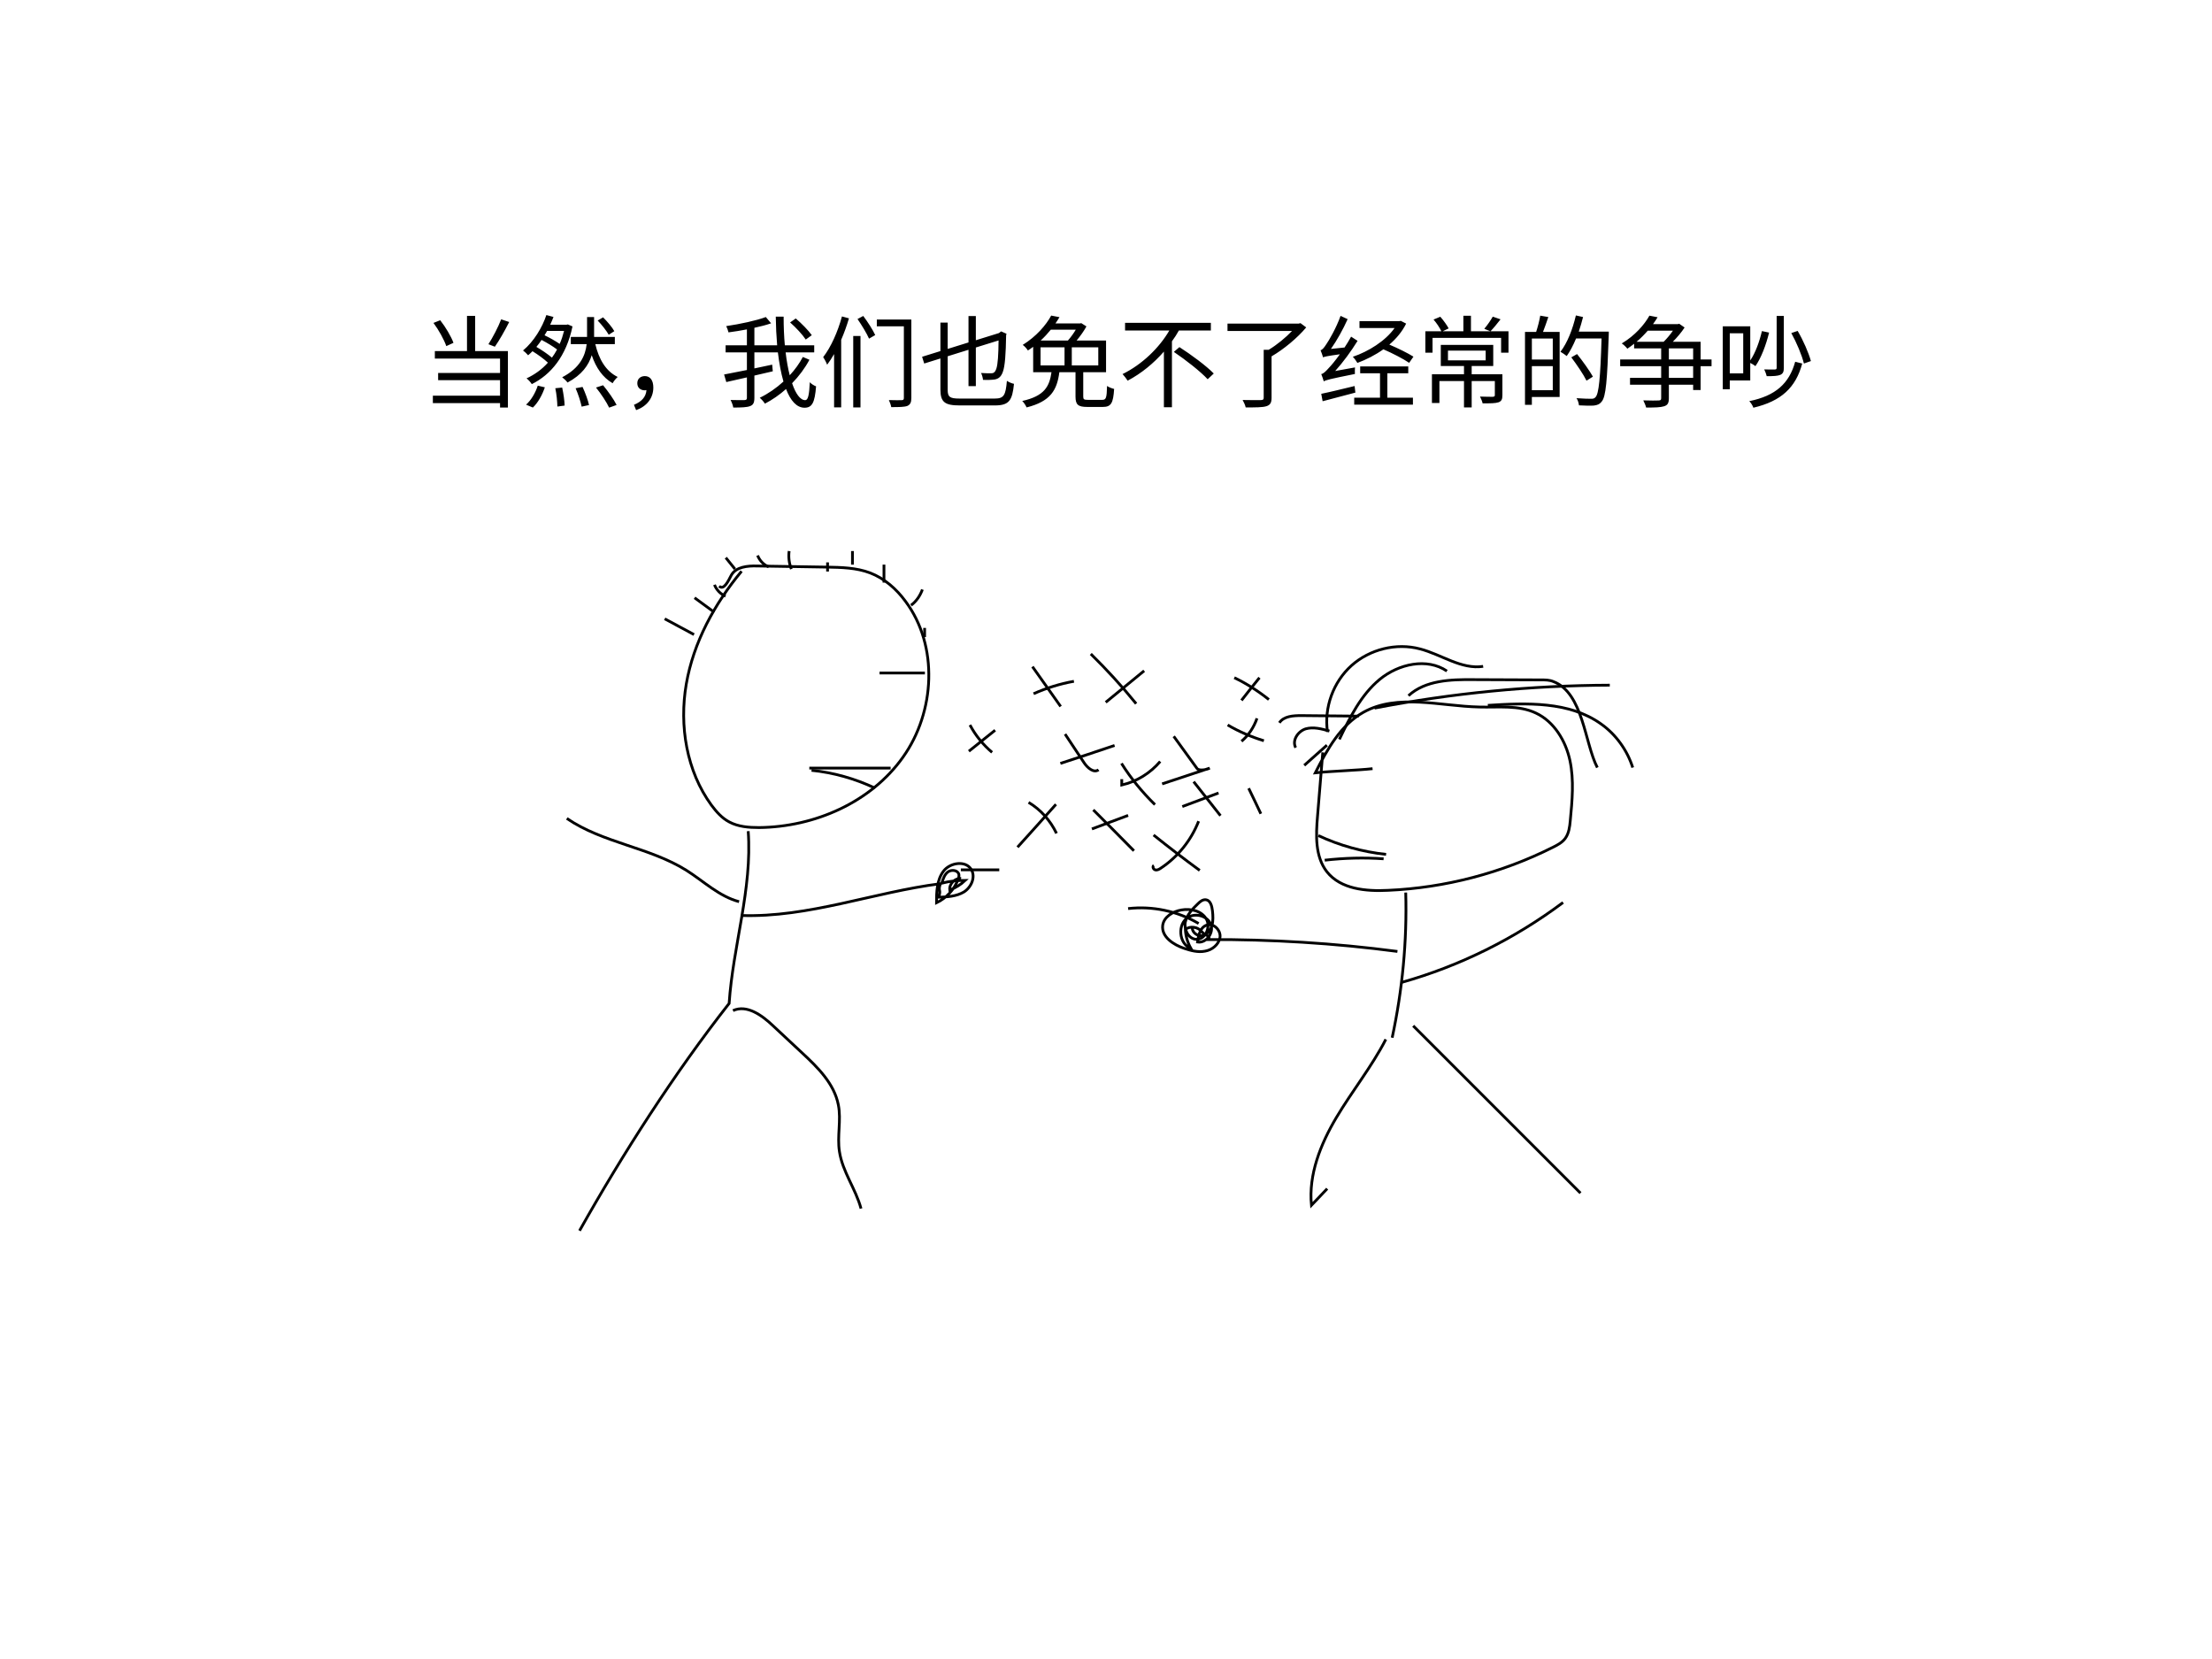
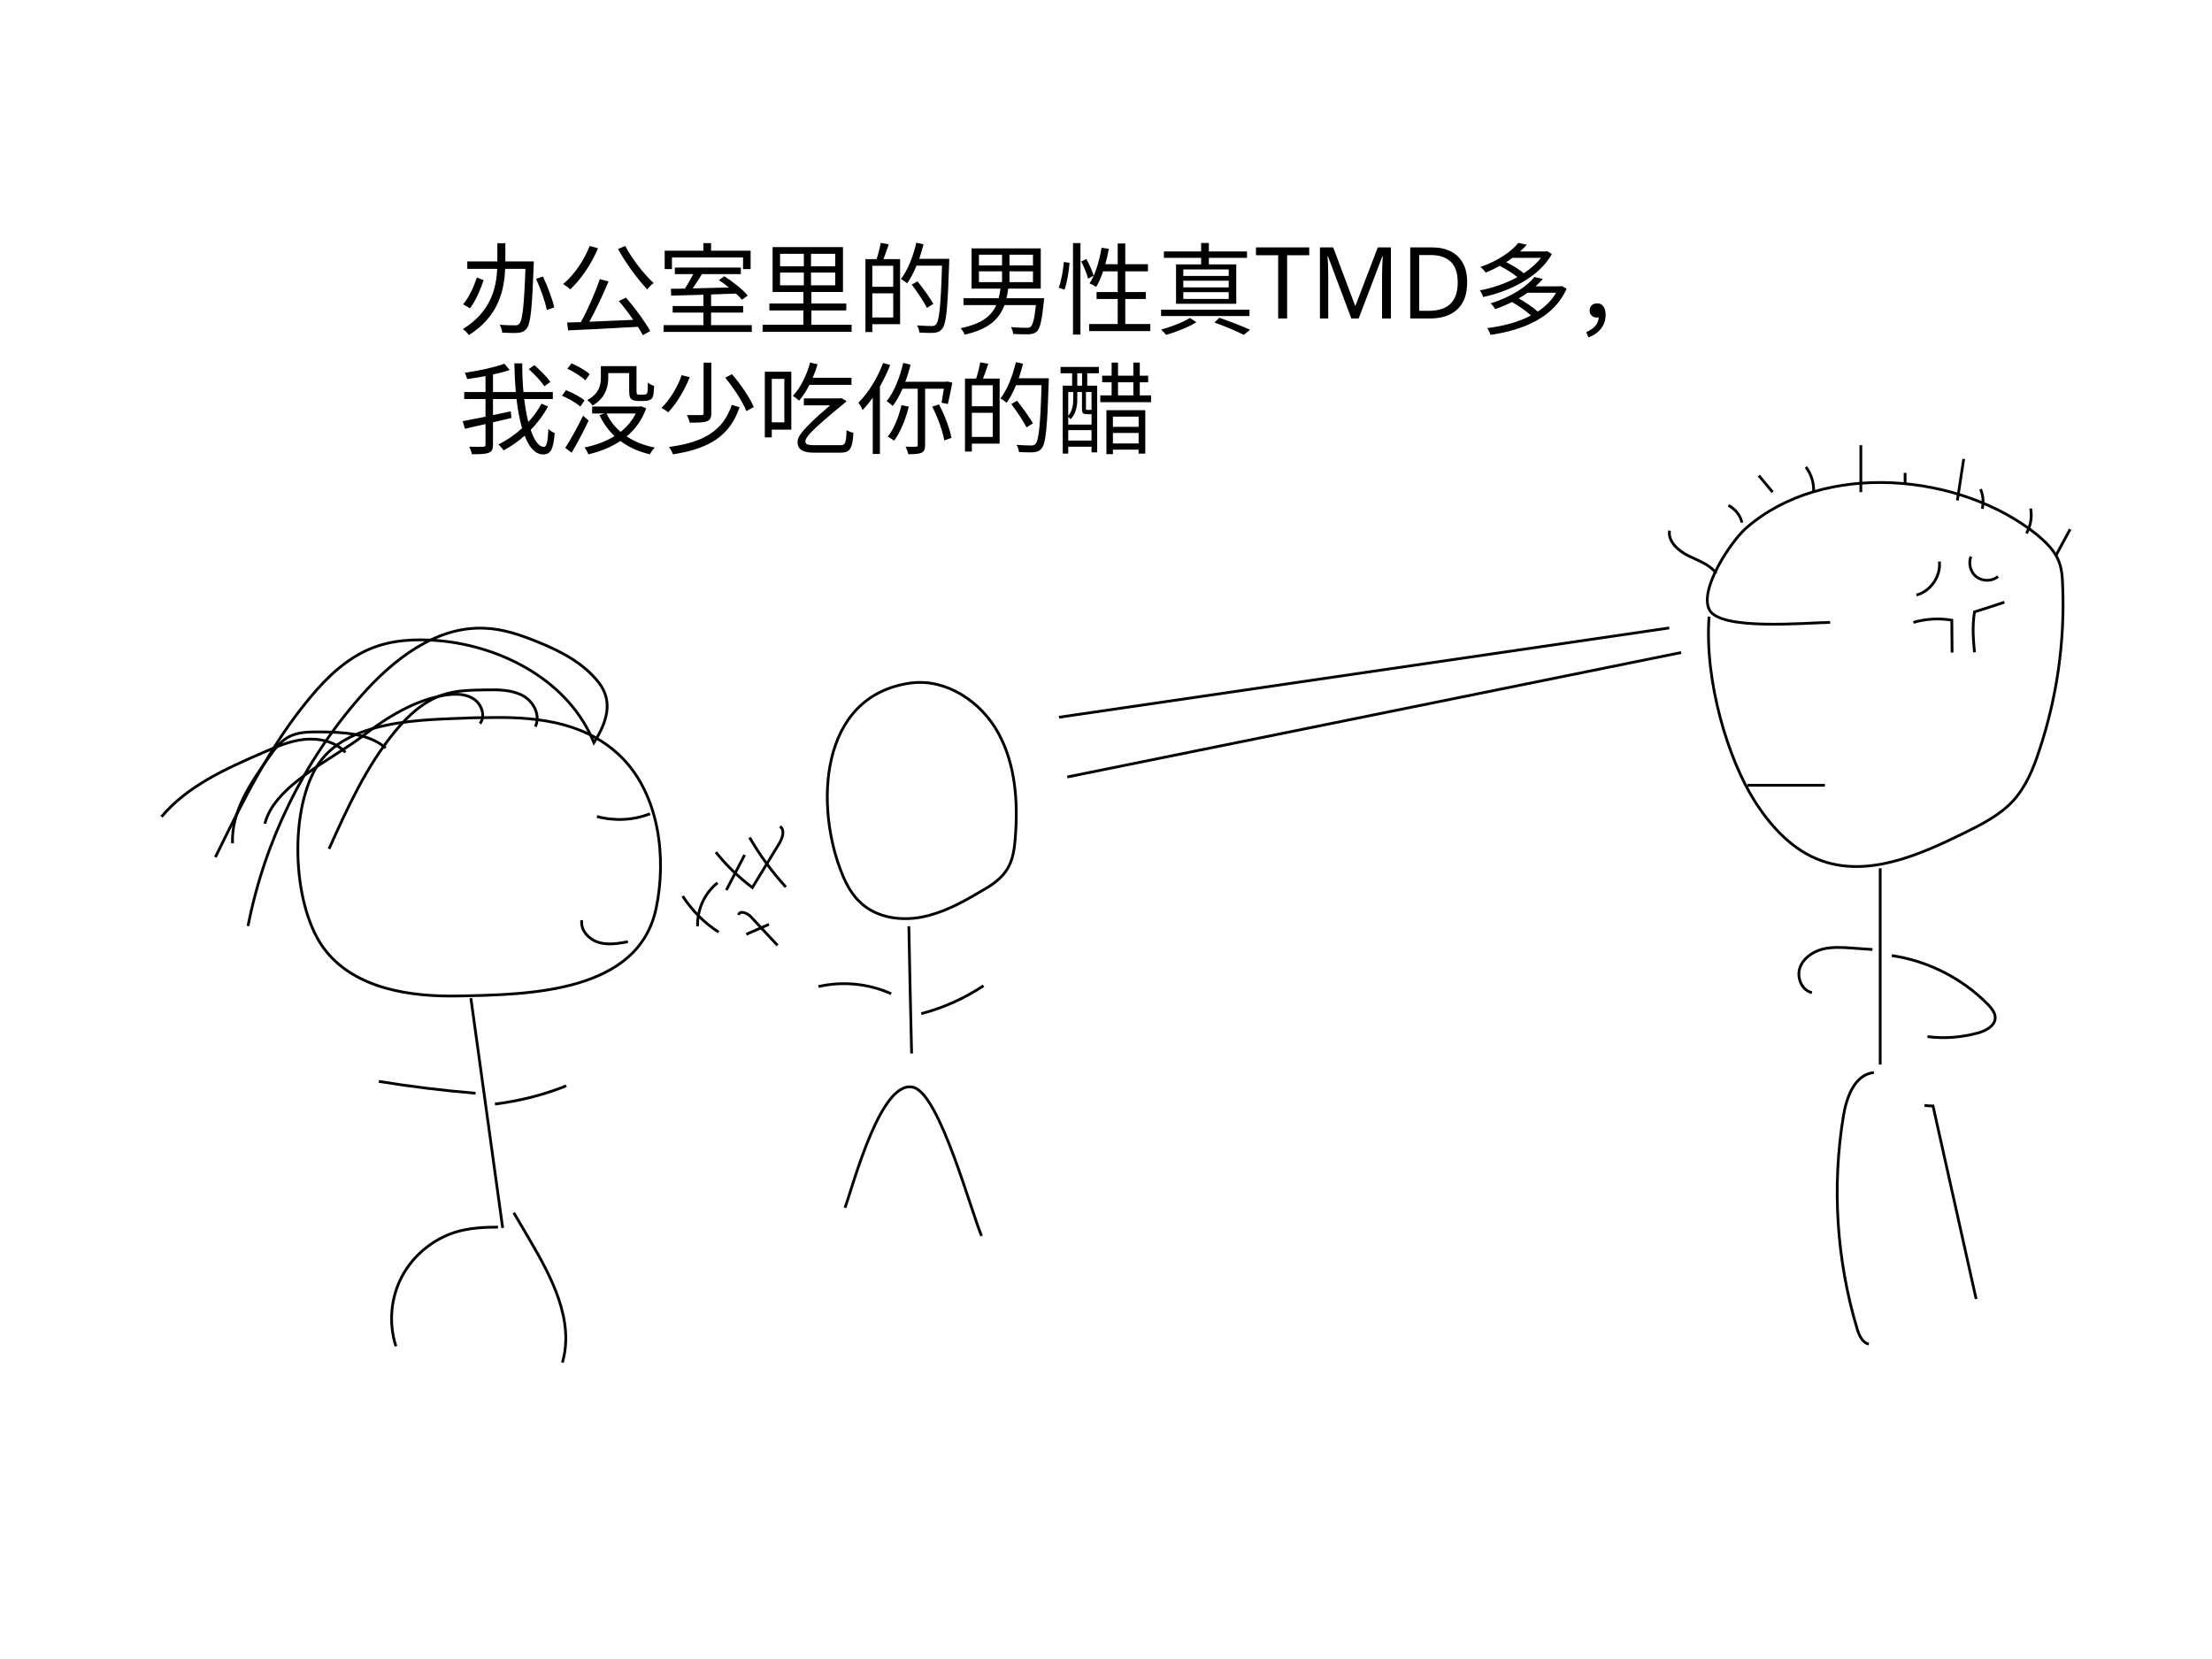
- <svg xmlns="http://www.w3.org/2000/svg" version="1.1" id="page13" x="0px" y="0px" viewBox="0 0 800 600" enable-background="new 0 0 800 600" xml:space="preserve">
-   <path fill="none" stroke="#000000" stroke-miterlimit="10" d="M268.2,206.6c-9.8,11.8-17.4,25.7-20,40.8  c-2.6,15.1,0.1,31.5,9.1,43.8c1.8,2.4,3.8,4.7,6.5,6.1c3.2,1.7,7,2,10.7,2c20.1-0.2,40.5-9.1,52.1-25.5  c11.6-16.3,12.9-40.2,0.9-56.3c-3.3-4.5-7.6-8.3-12.8-10.3c-5-1.9-10.4-2-15.7-2.1c-8.4-0.1-16.8-0.3-25.2-0.4  c-3.5-0.1-7.6,0.3-9.3,3.3c-1.1,2.1-2.7,5.6-4.4,4" />
-   <path fill="none" stroke="#000000" stroke-miterlimit="10" d="M318.1,243.4c5.5,0,10.9,0,16.4,0" />
-   <path fill="none" stroke="#000000" stroke-miterlimit="10" d="M292.7,277.8c9.8,0,19.6,0,29.4,0" />
-   <path fill="none" stroke="#000000" stroke-miterlimit="10" d="M359.9,264.1c-3.2,2.5-6.3,5.1-9.5,7.6" />
-   <path fill="none" stroke="#000000" stroke-miterlimit="10" d="M350.8,262.2c2,3.8,4.8,7.2,8,9.9" />
-   <path fill="none" stroke="#000000" stroke-miterlimit="10" d="M388.4,246.4c-5,0.9-9.9,2.4-14.6,4.5" />
-   <path fill="none" stroke="#000000" stroke-miterlimit="10" d="M373.4,241.1c3.4,4.8,6.8,9.6,10.2,14.4" />
-   <path fill="none" stroke="#000000" stroke-miterlimit="10" d="M413.8,242.6c-4.6,3.8-9.3,7.6-13.9,11.4" />
-   <path fill="none" stroke="#000000" stroke-miterlimit="10" d="M394.5,236.5c5.8,5.7,11.3,11.7,16.4,18" />
-   <path fill="none" stroke="#000000" stroke-miterlimit="10" d="M403.1,269.6c-6.5,2.2-13.1,4.4-19.6,6.5" />
-   <path fill="none" stroke="#000000" stroke-miterlimit="10" d="M385.2,265.5c2.3,3.5,4.6,6.9,6.9,10.4c1.2,1.8,3.5,3.8,5.2,2.5" />
-   <path fill="none" stroke="#000000" stroke-miterlimit="10" d="M419.6,275.4c-3.6,4.2-8.5,7.3-13.9,8.5c0-0.7,0-1.4,0-2.1" />
-   <path fill="none" stroke="#000000" stroke-miterlimit="10" d="M405.6,276.1c3.4,5.4,7.5,10.4,12.1,14.9" />
-   <path fill="none" stroke="#000000" stroke-miterlimit="10" d="M382.1,301.4c-2.2-4.6-5.7-8.6-10.1-11.2" />
-   <path fill="none" stroke="#000000" stroke-miterlimit="10" d="M381.9,290.9c-4.6,5.2-9.3,10.4-13.9,15.5" />
-   <path fill="none" stroke="#000000" stroke-miterlimit="10" d="M408,294.9c-4.4,1.6-8.7,3.3-13.1,4.9" />
-   <path fill="none" stroke="#000000" stroke-miterlimit="10" d="M395.4,292.9c4.9,4.9,9.8,9.8,14.7,14.8" />
-   <path fill="none" stroke="#000000" stroke-miterlimit="10" d="M433.5,297c-2.7,6.9-7.5,12.9-13.7,17c-0.6,0.4-1.3,0.8-2,0.6  c-0.7-0.2-1.1-1.2-0.5-1.6" />
-   <path fill="none" stroke="#000000" stroke-miterlimit="10" d="M417.2,302c5.5,4.4,11.1,8.7,16.7,12.8" />
-   <path fill="none" stroke="#000000" stroke-miterlimit="10" d="M478.4,272.1c-0.6,7.7-1.3,15.4-1.9,23.1c-0.6,6.9-0.9,14.6,3.4,20.1  c5,6.3,14.1,7.1,22.1,6.7c20.7-0.9,41.2-6.3,59.7-15.6c1.6-0.8,3.3-1.7,4.4-3.2c1.3-1.8,1.6-4.1,1.8-6.3c0.7-7.3,1.4-14.7-0.1-21.8  c-1.5-7.1-5.7-14.1-12.3-17.2c-6.3-3-13.6-2-20.5-2.2c-14.2-0.3-29.5-5-41.9,1.9c-8.2,4.6-13.1,13.4-17.4,21.9  c5.5-0.6,15.3-0.9,20.7-1.5" />
-   <path fill="none" stroke="#000000" stroke-miterlimit="10" d="M476.8,302.2c7.7,3.6,16,5.9,24.5,6.8" />
-   <path fill="none" stroke="#000000" stroke-miterlimit="10" d="M270.6,300.6c1.5,20.9-5.5,41.4-6.9,62.3  c-19.7,25.1-38.5,54.4-54.1,82.2" />
-   <path fill="none" stroke="#000000" stroke-miterlimit="10" d="M265.1,365.5c5-2.3,10.5,1.7,14.5,5.5c3.5,3.3,7,6.5,10.5,9.8  c5.7,5.3,11.6,11.1,13.1,18.8c1.1,5.5-0.5,11.3,0.4,16.9c1.1,7.3,5.9,13.5,7.8,20.6" />
-   <path fill="none" stroke="#000000" stroke-miterlimit="10" d="M268.1,331.1c24.4,0.8,47.8-8.4,72-11.5c-1,3,0.4,1.8-0.6,4.9  c3.1-0.1,6.4-0.3,9.1-1.9c2.7-1.7,4.3-5.4,2.7-8.1c-2-3.4-7.7-2.6-10.1,0.6s-2.5,7.5-2.5,11.4c3.6-1.7,6.4-4.8,7.8-8.4  c0.2-0.6,0.4-1.2,0.3-1.8c-0.3-1.6-2.6-1.9-3.9-1s-1.8,2.6-2.3,4.1c2.8-0.7,5.6-1,8.5-1c-1.6,1.5-3.5,2.7-5.6,3.5  c-0.3-2.2,1.9-4.4,4.1-4.2" />
-   <path fill="none" stroke="#000000" stroke-miterlimit="10" d="M347.5,314.6c4.6,0,9.3,0,13.9,0" />
-   <path fill="none" stroke="#000000" stroke-miterlimit="10" d="M508.4,322.8c0.5,17.6-1.2,35.2-4.9,52.5" />
-   <path fill="none" stroke="#000000" stroke-miterlimit="10" d="M431.3,335.1c-0.5,1.8,1.5,3.5,3.3,3.3s3.2-1.8,3.7-3.6  s0.4-3.6,0.2-5.4c-0.2-1.7-0.7-3.8-2.4-4c-1.1-0.1-2,0.6-2.8,1.4c-2,1.9-4,4-4.6,6.6s1,6,3.7,6.3c3.4,0.4,5.6-4.3,3.9-7.3  s-5.7-3.9-9-3.3c-3.1,0.5-6.4,2.5-6.8,5.6c-0.5,4.1,3.9,7,7.8,8.3c2.4,0.8,5,1.5,7.5,1c2.5-0.4,4.9-2.3,5.4-4.8s-2-5.3-4.5-4.7  c-2.5,0.6-3.3,3.6-3.6,6.2c3.2,0.5,6-3.4,4.8-6.4s-5.3-4.2-8.1-2.6c-4.1,2.4-3.5,9.7,0.9,11.3c-1.2-2.1-1.9-4.5-2-6.9  c1.8-1.3,4.5-0.9,5.9,0.8c1.3,1.7,3.8,1.5,2.1,2.9c23-0.1,45.9,1.3,68.7,4.3" />
-   <path fill="none" stroke="#000000" stroke-miterlimit="10" d="M408,328.6c8.8-1,17.9,0.9,25.5,5.4" />
-   <path fill="none" stroke="#000000" stroke-miterlimit="10" d="M501.2,375.9c-5.1,9.9-12.2,18.7-17.9,28.3s-10.1,20.6-9,31.7  c1.9-2,3.8-4,5.7-6" />
-   <path fill="none" stroke="#000000" stroke-miterlimit="10" d="M511.1,371c20.2,20.2,40.3,40.3,60.5,60.5" />
-   <path fill="none" stroke="#000000" stroke-miterlimit="10" d="M240.4,223.8c3.5,1.9,7.1,3.8,10.6,5.7" />
-   <path fill="none" stroke="#000000" stroke-miterlimit="10" d="M251.2,216.2c2.4,1.7,4.7,3.5,7.1,5.2" />
-   <path fill="none" stroke="#000000" stroke-miterlimit="10" d="M258.4,211.5c0.7,1.8,2.2,3.4,4,4.1" />
-   <path fill="none" stroke="#000000" stroke-miterlimit="10" d="M262.5,201.7c1.1,1.4,2.2,2.7,3.3,4.1" />
-   <path fill="none" stroke="#000000" stroke-miterlimit="10" d="M274,200.9c0.7,1.8,2.2,3.4,4,4.1" />
-   <path fill="none" stroke="#000000" stroke-miterlimit="10" d="M285.4,199.3c-0.3,2.2,0,4.5,0.8,6.5" />
-   <path fill="none" stroke="#000000" stroke-miterlimit="10" d="M299.3,203.4c0,1.1,0,2.2,0,3.3" />
-   <path fill="none" stroke="#000000" stroke-miterlimit="10" d="M308.3,199.3c0,1.6,0,3.3,0,4.9" />
-   <path fill="none" stroke="#000000" stroke-miterlimit="10" d="M319.7,204.2c0,2.2,0,4.4,0,6.5" />
-   <path fill="none" stroke="#000000" stroke-miterlimit="10" d="M333.6,213.2c-0.8,2.2-2.2,4.3-4.1,5.7" />
-   <path fill="none" stroke="#000000" stroke-miterlimit="10" d="M334.4,227.1c0,1.1,0,2.2,0,3.3" />
-   <path fill="none" stroke="#000000" stroke-miterlimit="10" d="M484.4,267.4c3.8-7.9,7.8-16.1,14.6-21.7s17.1-7.9,24.3-3" />
-   <path fill="none" stroke="#000000" stroke-miterlimit="10" d="M497.1,256.1c28-5.4,56.6-8.2,85.1-8.3" />
-   <path fill="none" stroke="#000000" stroke-miterlimit="10" d="M509.4,251.6c6.1-5.6,15.3-5.9,23.6-5.8c8.1,0,16.3,0.1,24.4,0.1  c1.5,0,3,0,4.4,0.6c10.8,4.1,11.3,22.3,15.9,31.1" />
-   <path fill="none" stroke="#000000" stroke-miterlimit="10" d="M538.1,255.1c14.1-0.9,29.4-1.5,40.9,6.7c5.4,3.8,9.5,9.5,11.5,15.8" />
-   <path fill="none" stroke="#000000" stroke-miterlimit="10" d="M480.1,264.7c-1.3-8.8,2.1-18.1,8.7-24s16.2-8.3,24.8-6  c7.7,2,14.9,7.5,22.8,6.3" />
-   <path fill="none" stroke="#000000" stroke-miterlimit="10" d="M479.9,269.5c-2.7,2.4-5.5,4.9-8.2,7.3" />
-   <path fill="none" stroke="#000000" stroke-miterlimit="10" d="M480.8,264.4c-2.8-0.8-5.8-1.6-8.6-0.8c-2.8,0.9-5,4.2-3.6,6.8" />
-   <path fill="none" stroke="#000000" stroke-miterlimit="10" d="M491.4,259c-6.9-0.1-13.9-0.1-20.8-0.2c-2.9,0-6.3,0.2-7.9,2.6" />
-   <path fill="none" stroke="#000000" stroke-miterlimit="10" d="M293.5,278.6c7.9,0.8,15.7,3,22.9,6.4" />
-   <path fill="none" stroke="#000000" stroke-miterlimit="10" d="M500.4,310.6c-7.1-0.5-14.2-0.3-21.3,0.5" />
-   <path fill="none" stroke="#000000" stroke-miterlimit="10" d="M267.3,326.1c-7.2-1.9-12.7-7.3-19-11.3c-13.4-8.4-30.3-9.9-43.3-18.8  " />
-   <path fill="none" stroke="#000000" stroke-miterlimit="10" d="M506.9,355.3c21-5.9,40.9-15.8,58.4-28.9" />
-   <path fill="none" stroke="#000000" stroke-miterlimit="10" d="M424.5,266.3c2.8,3.9,5.6,7.7,8.4,11.6c0.7,1,3.5,0.5,4.6-0.1  c-5.7,1.9-11.4,3.8-17.2,5.7" />
-   <path fill="none" stroke="#000000" stroke-miterlimit="10" d="M456,294.3c-1.5-3.1-2.9-6.2-4.4-9.2" />
-   <path fill="none" stroke="#000000" stroke-miterlimit="10" d="M440.7,286.8c-4.4,1.6-8.7,3.3-13.1,4.9" />
-   <path fill="none" stroke="#000000" stroke-miterlimit="10" d="M431.7,282.7c3.2,4.1,6.5,8.2,9.7,12.3" />
-   <path fill="none" stroke="#000000" stroke-miterlimit="10" d="M454.6,259.8c-1.1,3.2-3,6.1-5.6,8.3" />
-   <path fill="none" stroke="#000000" stroke-miterlimit="10" d="M444,262.2c4.1,2.4,8.5,4.3,13.1,5.7" />
-   <path fill="none" stroke="#000000" stroke-miterlimit="10" d="M455.5,245.1c-2.2,2.7-4.4,5.5-6.5,8.2" />
-   <path fill="none" stroke="#000000" stroke-miterlimit="10" d="M446.4,245.1c4.4,2.1,8.6,4.8,12.5,7.9" />
-   <text transform="matrix(1 0 0 1 152.4101 144.4734)" font-family="'YouYuan'" font-size="36px">当然，我们也免不了经常的争吵</text>
+ <svg xmlns="http://www.w3.org/2000/svg" version="1.1" id="page11" x="0px" y="0px" viewBox="0 0 800 600" enable-background="new 0 0 800 600" xml:space="preserve">
+   <path fill="none" d="M161.7,296.4c9,2.4,16.8,6.1,22.4,11.3c17.1,15.9,13.7,45.1-6,57.3c-18.3,11.4-46.7,10.4-66,2.1  c-8.5-3.6-15.9-10.5-21.6-17.7C54.7,304.6,119.9,285.3,161.7,296.4z" />
+   <path fill="none" stroke="#000000" stroke-miterlimit="10" d="M178.7,259.5c16.8-0.2,34,2.1,46.4,14.7c13.4,13.7,16,36.2,12.2,54.3  c-6.4,30.5-45.7,31.2-71.1,31.7c-17.6,0.4-37.3-2.5-48.3-16.2c-12.1-15-13.6-49.6-3.5-66.5c10.6-17.7,38.9-17.1,56.8-17.9  C173.5,259.6,176.1,259.5,178.7,259.5z" />
+   <path fill="none" stroke="#000000" stroke-miterlimit="10" d="M215.9,295.3c6.3,1.7,13.1,1.4,19.2-1" />
+   <path fill="none" stroke="#000000" stroke-miterlimit="10" d="M210.4,332.8c-0.5,3.6,2.5,6.9,6,8s7.2,0.4,10.7-0.2" />
+   <path fill="none" stroke="#000000" stroke-miterlimit="10" d="M124.9,272.1c-3.6-3.9-9.4-5.2-14.7-4.7c-5.3,0.5-10.3,2.7-15.1,4.8  c-13.4,5.8-27.3,12-36.7,23.2" />
+   <path fill="none" stroke="#000000" stroke-miterlimit="10" d="M139.5,270.5c-6.4-5.4-15.5-5.7-23.9-5.8c-3.8,0-7.8,0-11.2,1.8  c-3.1,1.7-5.2,4.6-7.2,7.4c-6.6,9.4-13.6,19.6-13.1,31.1" />
+   <path fill="none" stroke="#000000" stroke-miterlimit="10" d="M173.6,261.7c2.1-2.8,0.6-7.1-2.4-9s-6.7-1.8-10.2-1.3  c-11,1.8-20.9,7.9-29.7,14.7c-10.7,8.3-32.1,17.9-35.5,31.8" />
+   <path fill="none" stroke="#000000" stroke-miterlimit="10" d="M193.6,262.8c2-4-0.6-9.1-4.5-11.2s-8.6-2.2-13.1-2.1  c-5.5,0.1-11,0.1-16.2,1.9c-6.8,2.4-12.3,7.5-16.9,13.1c-10.4,12.6-17.2,27.6-23.9,42.5" />
+   <path fill="none" stroke="#000000" stroke-miterlimit="10" d="M77.9,310c9.9-20.2,19.9-40.6,34.4-57.9c6-7.2,13-13.9,21.7-17.5  c7.7-3.2,16.3-3.6,24.7-2.9c23.5,2.1,47.3,15,56.1,36.9c4.7-7.4,7.1-14.9,1.7-21.8s-13.5-11.2-21.7-14.5c-6.3-2.6-12.9-4.9-19.7-5.1  c-17.6-0.7-33,11.4-44.6,24.6c-20.6,23.4-34.8,52.4-40.8,83.1" />
+   <path fill="none" stroke="#000000" stroke-miterlimit="10" d="M170.3,361c3.8,27.7,7.7,55.4,11.5,83.1" />
+   <path fill="none" stroke="#000000" stroke-miterlimit="10" d="M179,399.3c8.8-1.1,17.6-3.3,25.8-6.6" />
+   <path fill="none" stroke="#000000" stroke-miterlimit="10" d="M180.1,443.8c-5,0-10.1,0.3-15,1.7c-8.3,2.5-15.6,8.4-19.7,16.1  c-4.1,7.7-4.9,17-2.2,25.3" />
+   <path fill="none" stroke="#000000" stroke-miterlimit="10" d="M185.8,438.6c1.9,3.2,3.8,6.4,5.7,9.7c8,13.6,16.3,29.3,11.9,44.5" />
+   <path fill="none" stroke="#000000" stroke-miterlimit="10" d="M172,395.4c-11.7-1-23.4-2.4-35-4.3" />
+   <path fill="none" stroke="#000000" stroke-miterlimit="10" d="M304.7,316.4c1.6,3.9,3.7,7.6,6.9,10.4c5.7,5.1,14.1,6.3,21.6,4.9  c7.5-1.4,14.4-5.1,21-9c3.9-2.2,7.8-4.6,10.1-8.4c2.1-3.4,2.6-7.5,2.9-11.4c1-12.9,0.1-26.3-6.1-37.7s-18.8-19.8-31.5-18.2  C296,251.4,294.6,292,304.7,316.4z" />
+   <path fill="none" stroke="#000000" stroke-miterlimit="10" d="M259.5,319.3c-4.7,3.7-7.4,9.7-7.2,15.7" />
+   <path fill="none" stroke="#000000" stroke-miterlimit="10" d="M246.9,324.1c3.4,5.2,7.8,9.7,13,13" />
+   <path fill="none" stroke="#000000" stroke-miterlimit="10" d="M269.3,309.2c-2.2,4.2-4.4,8.5-6.6,12.7" />
+   <path fill="none" stroke="#000000" stroke-miterlimit="10" d="M282.1,298.9c1.9,1.3,0.9,4.2-0.3,6.2c-2.6,4.3-7.1,11.6-9.7,15.9  c-4.9-3.7-9.4-8-13.2-12.8" />
+   <path fill="none" stroke="#000000" stroke-miterlimit="10" d="M271.1,302.9c3.7,6.4,8.1,12.4,13.1,17.9" />
+   <path fill="none" stroke="#000000" stroke-miterlimit="10" d="M278.1,334.3c-2.7,1.2-5.4,2.4-8.2,3.6" />
+   <path fill="none" stroke="#000000" stroke-miterlimit="10" d="M267.1,330.9c0.5-1.8,3.2-0.7,4.5,0.7c3.2,3.4,6.4,6.9,9.6,10.3" />
+   <path fill="none" stroke="#000000" stroke-miterlimit="10" d="M328.7,335c0.3,15.3,0.6,30.7,1,46" />
+   <path fill="none" stroke="#000000" stroke-miterlimit="10" d="M322.3,359.4c-8.2-3.7-17.6-4.6-26.3-2.6" />
+   <path fill="none" stroke="#000000" stroke-miterlimit="10" d="M333.2,366.6c8-2.1,15.6-5.5,22.5-10.1" />
+   <path fill="none" stroke="#000000" stroke-miterlimit="10" d="M355,447c-3.9-9.2-15.1-50.9-24.5-53.7c-11.8-3.5-21.8,35-24.9,43.5" />
+   <path fill="none" stroke="#000000" stroke-miterlimit="10" d="M618.1,223c-1.7,23.6,7,51.6,16.3,66.4c5.9,9.4,13.9,18.2,24.4,21.9  c16.9,6,35.2-2,51.3-9.9c6.5-3.2,13.1-6.5,18-11.8c4.6-5.1,7.3-11.6,9.4-18.1c6.4-19.1,9.3-39.4,8.5-59.5c-0.1-3.2-0.3-6.5-1.6-9.5  c-1.6-3.7-4.7-6.6-7.8-9.2c-27.7-22.2-77-26.9-105.1-2.3c-5.2,4.5-17.1,22-13.3,29.5c3.9,7.7,34.9,4.7,43.7,4.6" />
+   <path fill="none" stroke="#000000" stroke-miterlimit="10" d="M632,284c9.3,0,18.7,0,28,0" />
+   <path fill="none" stroke="#000000" stroke-miterlimit="10" d="M603.8,191.9c-0.6,4,3.2,7.3,6.8,9.1c3.6,1.8,7.8,3.1,10.1,6.4" />
+   <path fill="none" stroke="#000000" stroke-miterlimit="10" d="M625.1,182.8c2.4,1.2,4.3,3.5,4.9,6.2" />
+   <path fill="none" stroke="#000000" stroke-miterlimit="10" d="M636.1,172c1.7,2,3.3,4,5,6" />
+   <path fill="none" stroke="#000000" stroke-miterlimit="10" d="M653.1,168.9c2,2.6,3,5.8,2.8,9.1" />
+   <path fill="none" stroke="#000000" stroke-miterlimit="10" d="M673,161c0,5.7,0,11.3,0,17" />
+   <path fill="none" stroke="#000000" stroke-miterlimit="10" d="M689,171c0,1.3,0,2.7,0,4" />
+   <path fill="none" stroke="#000000" stroke-miterlimit="10" d="M710.2,166c-0.8,5-1.5,10-2.3,15" />
+   <path fill="none" stroke="#000000" stroke-miterlimit="10" d="M716.3,176.9c0.9,2.2,1.2,4.7,0.6,7.1" />
+   <path fill="none" stroke="#000000" stroke-miterlimit="10" d="M734.4,183.9c0.6,3.1,0,6.3-1.5,9" />
+   <path fill="none" stroke="#000000" stroke-miterlimit="10" d="M748.7,191.4c-1.7,3.1-3.4,6.3-5.1,9.4" />
+   <path fill="none" stroke="#000000" stroke-miterlimit="10" d="M680,314c0,23.7,0,47.3,0,71" />
+   <path fill="none" stroke="#000000" stroke-miterlimit="10" d="M677.2,343.4c-2.4-0.2-4.8-0.3-7.2-0.5c-3.7-0.3-7.5-0.5-11,0.4  c-3.6,1-7,3.4-8.1,6.9c-1.1,3.5,0.8,8,4.4,8.8" />
+   <path fill="none" stroke="#000000" stroke-miterlimit="10" d="M684.2,345.6c13,1.9,25.4,8.2,34.7,17.6c1.3,1.4,2.7,3,2.7,4.9  c-0.1,3-3.4,4.7-6.3,5.5c-5.9,1.6-12.2,2.1-18.2,1.3" />
+   <path fill="none" stroke="#000000" stroke-miterlimit="10" d="M677.7,387.9c-6.9,0.7-9.9,8.9-11,15.7c-4.2,25.5-2.5,52,4.9,76.8  c0.7,2.4,1.9,5.2,4.3,5.7" />
+   <path fill="none" stroke="#000000" stroke-miterlimit="10" d="M696,399.8c1,0.1,2.1,0.2,3.1,0.2c5.2,23.3,10.4,46.5,15.6,69.8" />
+   <line fill="none" stroke="#000000" stroke-miterlimit="10" x1="383" y1="259.4" x2="603.7" y2="227.1" />
+   <line fill="none" stroke="#000000" stroke-miterlimit="10" x1="386" y1="281" x2="608" y2="236" />
+   <path fill="none" stroke="#000000" stroke-miterlimit="10" d="M712.8,201.3c-1,2.6-0.1,5.8,2.1,7.4c2.2,1.6,5.6,1.6,7.7-0.2" />
+   <path fill="none" stroke="#000000" stroke-miterlimit="10" d="M724.9,217.8c-3.6,1.2-7.2,2.4-10.8,3.5c-0.8,5.6-0.5,9,0,14.6" />
+   <path fill="none" stroke="#000000" stroke-miterlimit="10" d="M701.4,203.1c0.6,5.3-3.2,10.8-8.3,12.1" />
+   <path fill="none" stroke="#000000" stroke-miterlimit="10" d="M692,225.1c4.5-1.3,9.3-1.6,13.9-0.8c0,3.9,0.1,7.8,0.1,11.7" />
+   <text transform="matrix(1 0 0 1 165.8756 118.1579)">
+     <tspan x="0" y="0" font-family="'YouYuan'" font-size="36px">办公室里的男性真TMD多，</tspan>
+     <tspan x="0" y="43.2" font-family="'YouYuan'" font-size="36px">我没少吃你的醋</tspan>
+   </text>
</svg>
